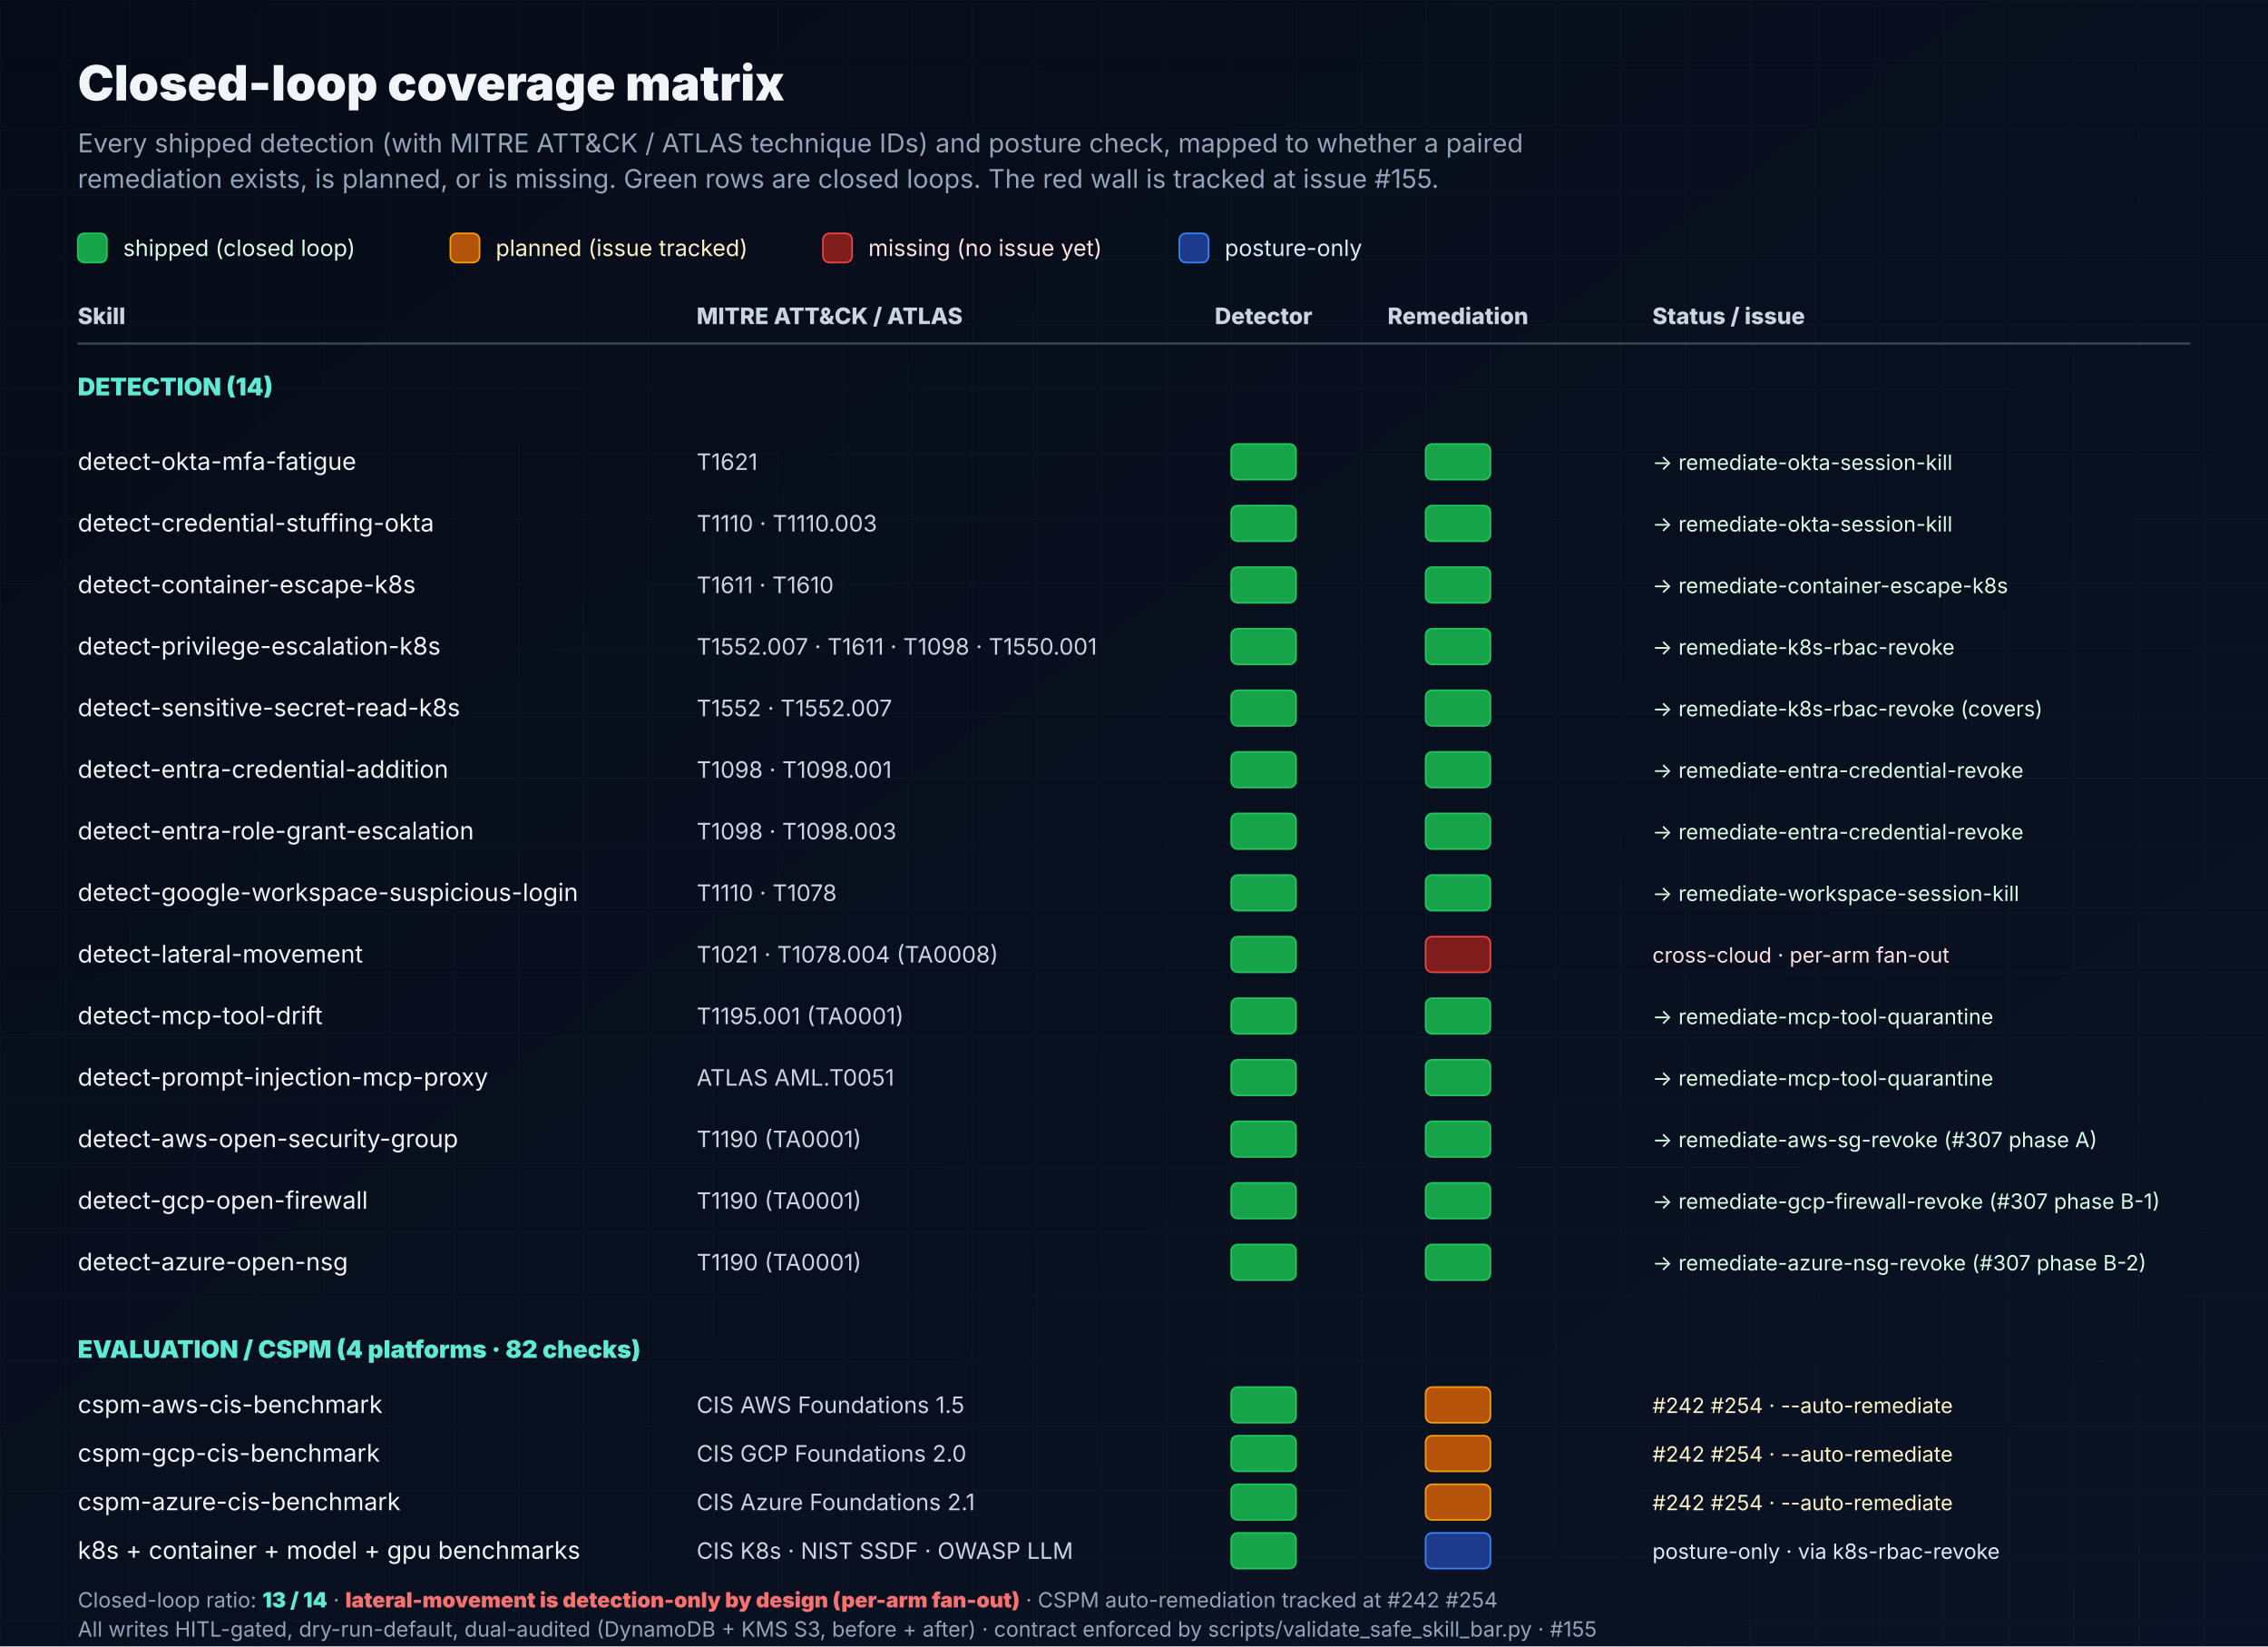
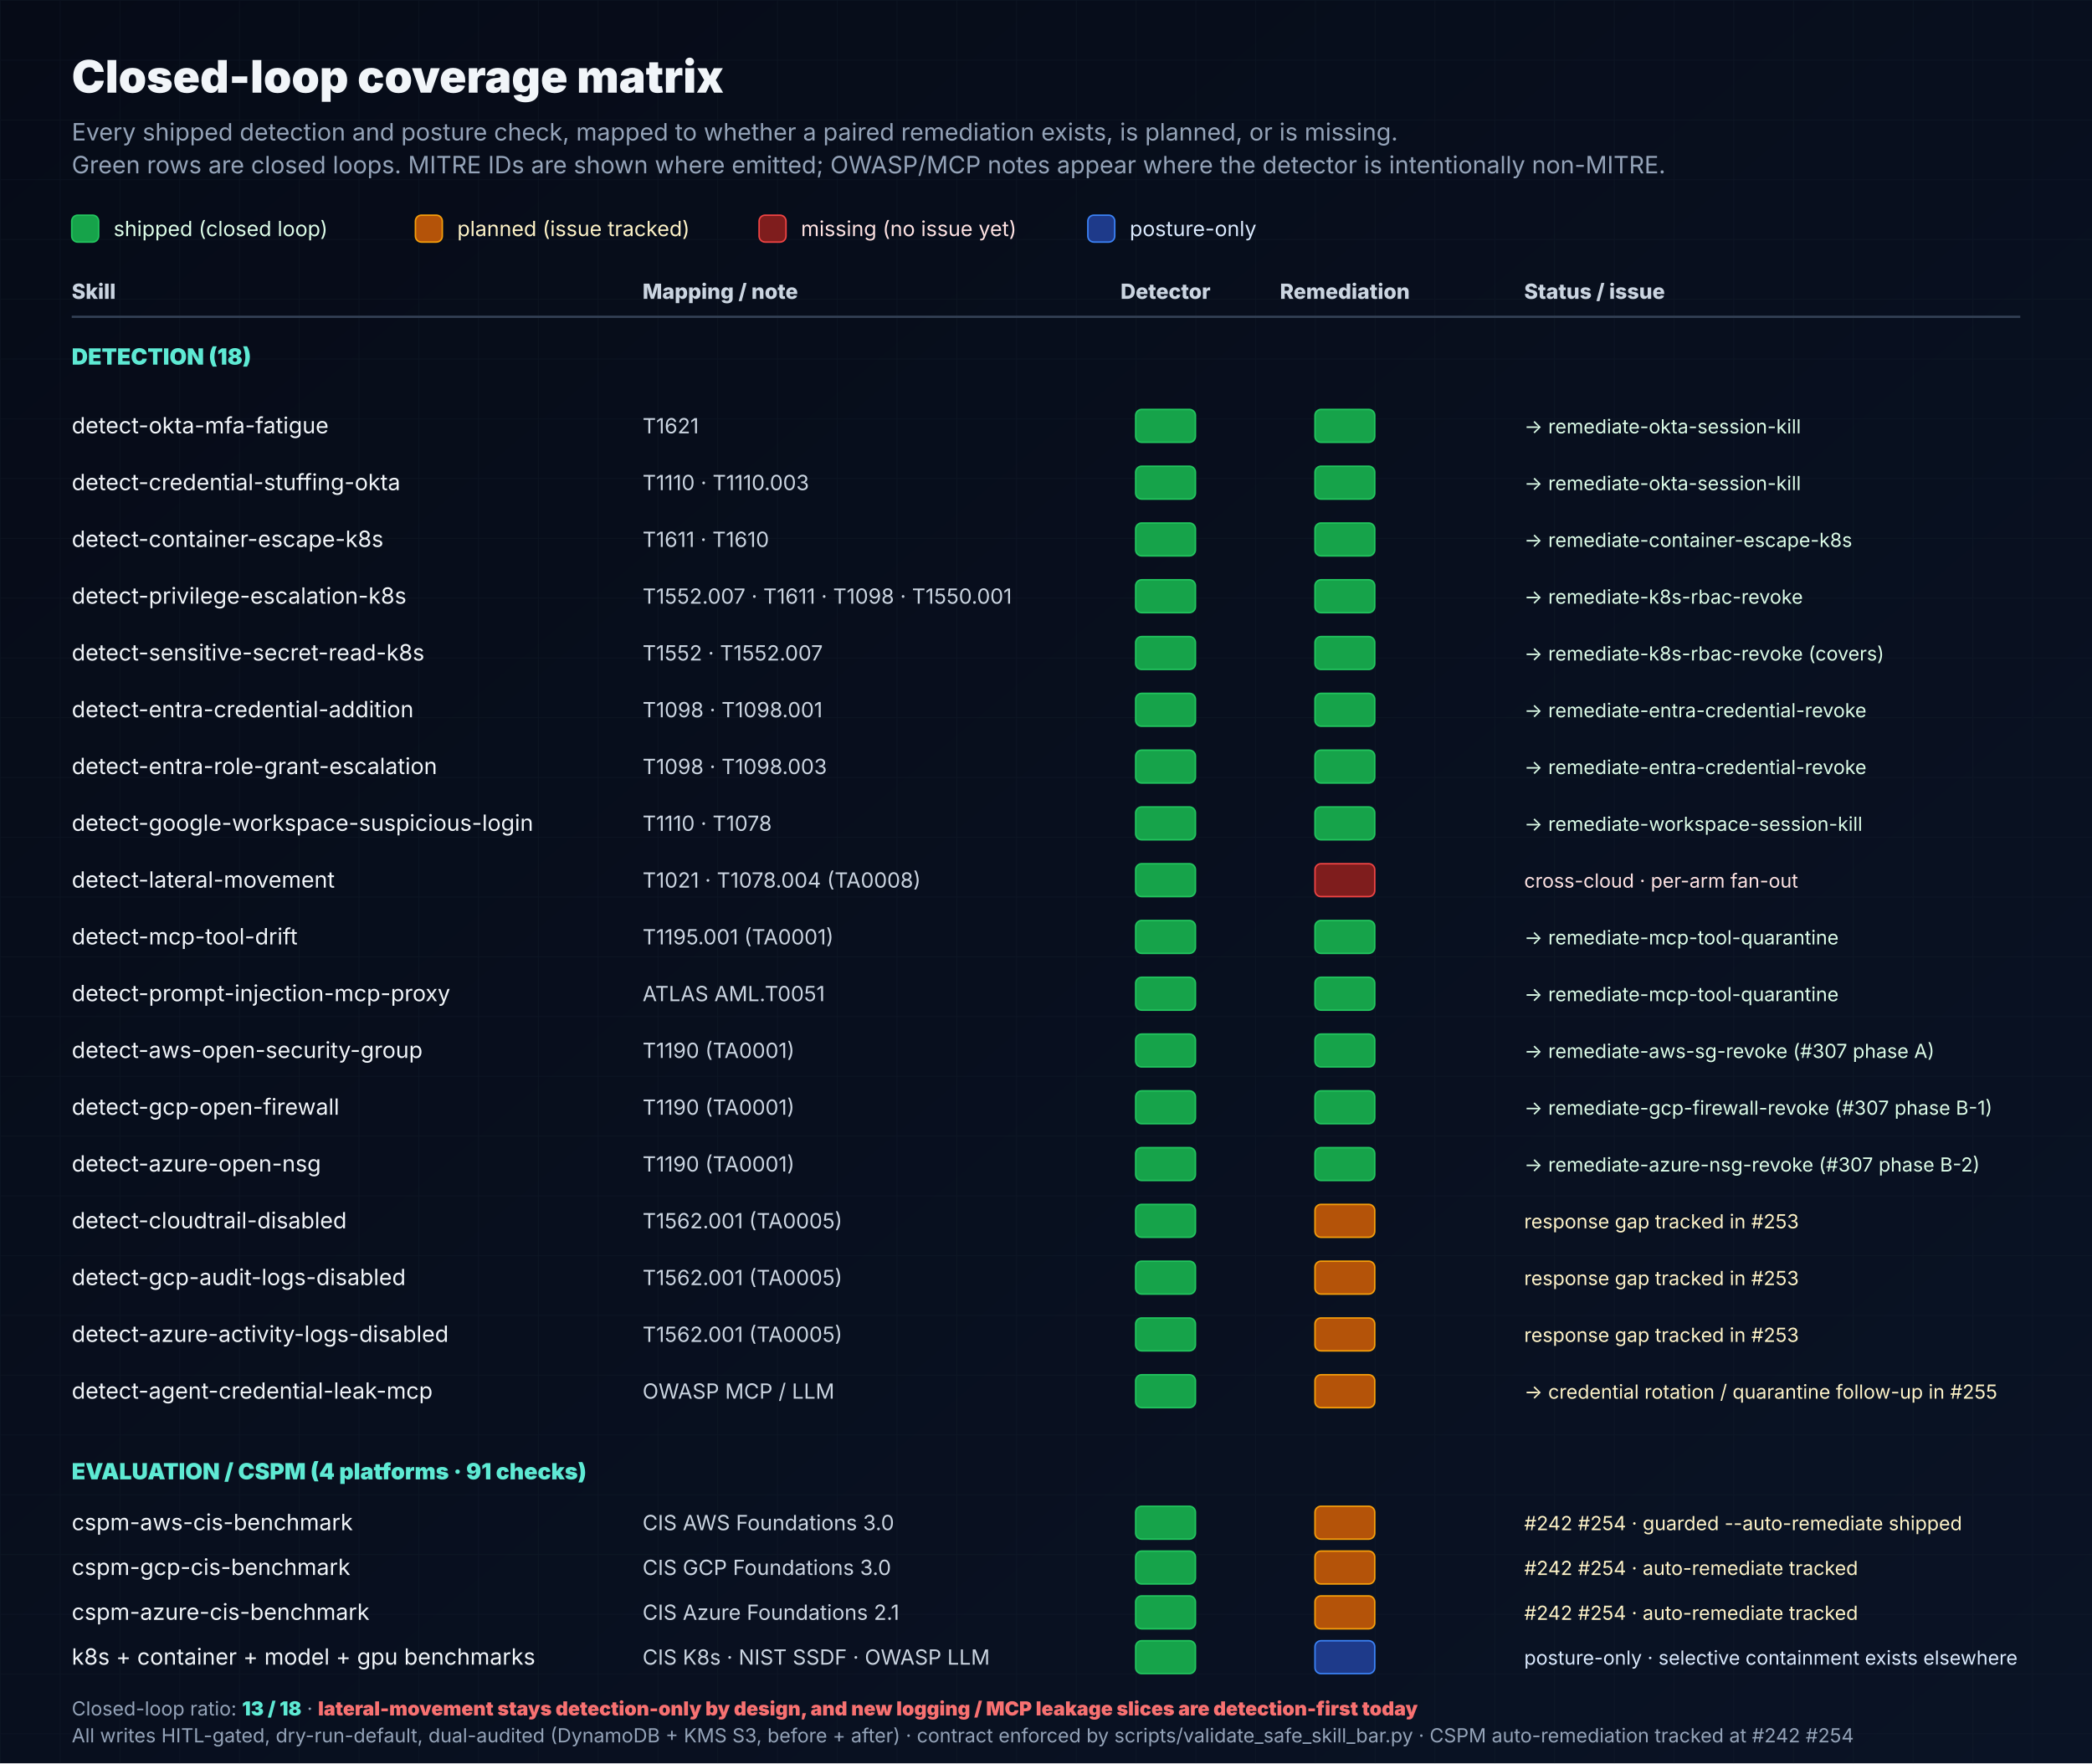
- <svg xmlns="http://www.w3.org/2000/svg" width="1400" height="1016" viewBox="0 0 1400 1016" role="img" aria-labelledby="cm-title cm-desc">
+ <svg xmlns="http://www.w3.org/2000/svg" width="1400" height="1180" viewBox="0 0 1400 1180" role="img" aria-labelledby="cm-title cm-desc">
  <defs>
    <linearGradient id="bg2" x1="0" y1="0" x2="1" y2="1">
      <stop offset="0%" stop-color="#060b17" />
      <stop offset="100%" stop-color="#0a1325" />
    </linearGradient>
    <pattern id="grid2" x="0" y="0" width="40" height="40" patternUnits="userSpaceOnUse">
      <path d="M40 0H0V40" fill="none" stroke="#1e293b" stroke-opacity="0.25" stroke-width="1" />
    </pattern>
  </defs>
-   <rect width="1400" height="1016" fill="url(#bg2)" />
-   <rect width="1400" height="1016" fill="url(#grid2)" />
+   <rect width="1400" height="1180" fill="url(#bg2)" />
+   <rect width="1400" height="1180" fill="url(#grid2)" />
  <text x="48" y="62" fill="#f1f5f9" font-family="Inter, system-ui, sans-serif" font-size="30" font-weight="900">Closed-loop coverage matrix</text>
-   <text x="48" y="94" fill="#94a3b8" font-family="Inter, system-ui, sans-serif" font-size="16">Every shipped detection (with MITRE ATT&amp;CK / ATLAS technique IDs) and posture check, mapped to whether a paired</text>
-   <text x="48" y="116" fill="#94a3b8" font-family="Inter, system-ui, sans-serif" font-size="16">remediation exists, is planned, or is missing. Green rows are closed loops. The red wall is tracked at issue #155.</text>
+   <text x="48" y="94" fill="#94a3b8" font-family="Inter, system-ui, sans-serif" font-size="16">Every shipped detection and posture check, mapped to whether a paired remediation exists, is planned, or is missing.</text>
+   <text x="48" y="116" fill="#94a3b8" font-family="Inter, system-ui, sans-serif" font-size="16">Green rows are closed loops. MITRE IDs are shown where emitted; OWASP/MCP notes appear where the detector is intentionally non-MITRE.</text>
  <g transform="translate(48,144)" font-family="Inter, system-ui, sans-serif" font-size="14">
    <g>
      <rect x="0" y="0" width="18" height="18" rx="4" fill="#16a34a" stroke="#22c55e" />
      <text x="28" y="14" fill="#dcfce7">shipped (closed loop)</text>
    </g>
    <g transform="translate(230,0)">
      <rect x="0" y="0" width="18" height="18" rx="4" fill="#b45309" stroke="#f59e0b" />
      <text x="28" y="14" fill="#fef3c7">planned (issue tracked)</text>
    </g>
    <g transform="translate(460,0)">
      <rect x="0" y="0" width="18" height="18" rx="4" fill="#7f1d1d" stroke="#ef4444" />
      <text x="28" y="14" fill="#fee2e2">missing (no issue yet)</text>
    </g>
    <g transform="translate(680,0)">
      <rect x="0" y="0" width="18" height="18" rx="4" fill="#1e3a8a" stroke="#3b82f6" />
      <text x="28" y="14" fill="#dbeafe">posture-only</text>
    </g>
  </g>
  <g font-family="Inter, system-ui, sans-serif" font-size="14" font-weight="800" fill="#cbd5e1">
    <text x="48" y="200">Skill</text>
-     <text x="430" y="200">MITRE ATT&amp;CK / ATLAS</text>
+     <text x="430" y="200">Mapping / note</text>
    <text x="780" y="200" text-anchor="middle">Detector</text>
    <text x="900" y="200" text-anchor="middle">Remediation</text>
    <text x="1020" y="200">Status / issue</text>
  </g>
  <line x1="48" y1="212" x2="1352" y2="212" stroke="#334155" stroke-width="1.5" />
-   <text x="48" y="244" fill="#5eead4" font-family="Inter, system-ui, sans-serif" font-size="15" font-weight="900">DETECTION (14)</text>
+   <text x="48" y="244" fill="#5eead4" font-family="Inter, system-ui, sans-serif" font-size="15" font-weight="900">DETECTION (18)</text>
  <g font-family="Inter, system-ui, sans-serif">
    <text x="48" y="290" fill="#f1f5f9" font-size="15">detect-okta-mfa-fatigue</text>
    <text x="430" y="290" fill="#cbd5e1" font-size="14">T1621</text>
    <rect x="760" y="274" width="40" height="22" rx="4" fill="#16a34a" stroke="#22c55e" />
    <rect x="880" y="274" width="40" height="22" rx="4" fill="#16a34a" stroke="#22c55e" />
    <text x="1020" y="290" fill="#dcfce7" font-size="13">→ remediate-okta-session-kill</text>
  </g>
  <g font-family="Inter, system-ui, sans-serif">
    <text x="48" y="328" fill="#f1f5f9" font-size="15">detect-credential-stuffing-okta</text>
    <text x="430" y="328" fill="#cbd5e1" font-size="14">T1110 · T1110.003</text>
    <rect x="760" y="312" width="40" height="22" rx="4" fill="#16a34a" stroke="#22c55e" />
    <rect x="880" y="312" width="40" height="22" rx="4" fill="#16a34a" stroke="#22c55e" />
    <text x="1020" y="328" fill="#dcfce7" font-size="13">→ remediate-okta-session-kill</text>
  </g>
  <g font-family="Inter, system-ui, sans-serif">
    <text x="48" y="366" fill="#f1f5f9" font-size="15">detect-container-escape-k8s</text>
    <text x="430" y="366" fill="#cbd5e1" font-size="14">T1611 · T1610</text>
    <rect x="760" y="350" width="40" height="22" rx="4" fill="#16a34a" stroke="#22c55e" />
    <rect x="880" y="350" width="40" height="22" rx="4" fill="#16a34a" stroke="#22c55e" />
    <text x="1020" y="366" fill="#dcfce7" font-size="13">→ remediate-container-escape-k8s</text>
  </g>
  <g font-family="Inter, system-ui, sans-serif">
    <text x="48" y="404" fill="#f1f5f9" font-size="15">detect-privilege-escalation-k8s</text>
    <text x="430" y="404" fill="#cbd5e1" font-size="14">T1552.007 · T1611 · T1098 · T1550.001</text>
    <rect x="760" y="388" width="40" height="22" rx="4" fill="#16a34a" stroke="#22c55e" />
    <rect x="880" y="388" width="40" height="22" rx="4" fill="#16a34a" stroke="#22c55e" />
    <text x="1020" y="404" fill="#dcfce7" font-size="13">→ remediate-k8s-rbac-revoke</text>
  </g>
  <g font-family="Inter, system-ui, sans-serif">
    <text x="48" y="442" fill="#f1f5f9" font-size="15">detect-sensitive-secret-read-k8s</text>
    <text x="430" y="442" fill="#cbd5e1" font-size="14">T1552 · T1552.007</text>
    <rect x="760" y="426" width="40" height="22" rx="4" fill="#16a34a" stroke="#22c55e" />
    <rect x="880" y="426" width="40" height="22" rx="4" fill="#16a34a" stroke="#22c55e" />
    <text x="1020" y="442" fill="#dcfce7" font-size="13">→ remediate-k8s-rbac-revoke (covers)</text>
  </g>
  <g font-family="Inter, system-ui, sans-serif">
    <text x="48" y="480" fill="#f1f5f9" font-size="15">detect-entra-credential-addition</text>
    <text x="430" y="480" fill="#cbd5e1" font-size="14">T1098 · T1098.001</text>
    <rect x="760" y="464" width="40" height="22" rx="4" fill="#16a34a" stroke="#22c55e" />
    <rect x="880" y="464" width="40" height="22" rx="4" fill="#16a34a" stroke="#22c55e" />
    <text x="1020" y="480" fill="#dcfce7" font-size="13">→ remediate-entra-credential-revoke</text>
  </g>
  <g font-family="Inter, system-ui, sans-serif">
    <text x="48" y="518" fill="#f1f5f9" font-size="15">detect-entra-role-grant-escalation</text>
    <text x="430" y="518" fill="#cbd5e1" font-size="14">T1098 · T1098.003</text>
    <rect x="760" y="502" width="40" height="22" rx="4" fill="#16a34a" stroke="#22c55e" />
    <rect x="880" y="502" width="40" height="22" rx="4" fill="#16a34a" stroke="#22c55e" />
    <text x="1020" y="518" fill="#dcfce7" font-size="13">→ remediate-entra-credential-revoke</text>
  </g>
  <g font-family="Inter, system-ui, sans-serif">
    <text x="48" y="556" fill="#f1f5f9" font-size="15">detect-google-workspace-suspicious-login</text>
    <text x="430" y="556" fill="#cbd5e1" font-size="14">T1110 · T1078</text>
    <rect x="760" y="540" width="40" height="22" rx="4" fill="#16a34a" stroke="#22c55e" />
    <rect x="880" y="540" width="40" height="22" rx="4" fill="#16a34a" stroke="#22c55e" />
    <text x="1020" y="556" fill="#dcfce7" font-size="13">→ remediate-workspace-session-kill</text>
  </g>
  <g font-family="Inter, system-ui, sans-serif">
    <text x="48" y="594" fill="#f1f5f9" font-size="15">detect-lateral-movement</text>
    <text x="430" y="594" fill="#cbd5e1" font-size="14">T1021 · T1078.004 (TA0008)</text>
    <rect x="760" y="578" width="40" height="22" rx="4" fill="#16a34a" stroke="#22c55e" />
    <rect x="880" y="578" width="40" height="22" rx="4" fill="#7f1d1d" stroke="#ef4444" />
    <text x="1020" y="594" fill="#fee2e2" font-size="13">cross-cloud · per-arm fan-out</text>
  </g>
  <g font-family="Inter, system-ui, sans-serif">
    <text x="48" y="632" fill="#f1f5f9" font-size="15">detect-mcp-tool-drift</text>
    <text x="430" y="632" fill="#cbd5e1" font-size="14">T1195.001 (TA0001)</text>
    <rect x="760" y="616" width="40" height="22" rx="4" fill="#16a34a" stroke="#22c55e" />
    <rect x="880" y="616" width="40" height="22" rx="4" fill="#16a34a" stroke="#22c55e" />
    <text x="1020" y="632" fill="#dcfce7" font-size="13">→ remediate-mcp-tool-quarantine</text>
  </g>
  <g font-family="Inter, system-ui, sans-serif">
    <text x="48" y="670" fill="#f1f5f9" font-size="15">detect-prompt-injection-mcp-proxy</text>
    <text x="430" y="670" fill="#cbd5e1" font-size="14">ATLAS AML.T0051</text>
    <rect x="760" y="654" width="40" height="22" rx="4" fill="#16a34a" stroke="#22c55e" />
    <rect x="880" y="654" width="40" height="22" rx="4" fill="#16a34a" stroke="#22c55e" />
    <text x="1020" y="670" fill="#dcfce7" font-size="13">→ remediate-mcp-tool-quarantine</text>
  </g>
  <g font-family="Inter, system-ui, sans-serif">
    <text x="48" y="708" fill="#f1f5f9" font-size="15">detect-aws-open-security-group</text>
    <text x="430" y="708" fill="#cbd5e1" font-size="14">T1190 (TA0001)</text>
    <rect x="760" y="692" width="40" height="22" rx="4" fill="#16a34a" stroke="#22c55e" />
    <rect x="880" y="692" width="40" height="22" rx="4" fill="#16a34a" stroke="#22c55e" />
    <text x="1020" y="708" fill="#dcfce7" font-size="13">→ remediate-aws-sg-revoke (#307 phase A)</text>
  </g>
  <g font-family="Inter, system-ui, sans-serif">
    <text x="48" y="746" fill="#f1f5f9" font-size="15">detect-gcp-open-firewall</text>
    <text x="430" y="746" fill="#cbd5e1" font-size="14">T1190 (TA0001)</text>
    <rect x="760" y="730" width="40" height="22" rx="4" fill="#16a34a" stroke="#22c55e" />
    <rect x="880" y="730" width="40" height="22" rx="4" fill="#16a34a" stroke="#22c55e" />
    <text x="1020" y="746" fill="#dcfce7" font-size="13">→ remediate-gcp-firewall-revoke (#307 phase B-1)</text>
  </g>
  <g font-family="Inter, system-ui, sans-serif">
    <text x="48" y="784" fill="#f1f5f9" font-size="15">detect-azure-open-nsg</text>
    <text x="430" y="784" fill="#cbd5e1" font-size="14">T1190 (TA0001)</text>
    <rect x="760" y="768" width="40" height="22" rx="4" fill="#16a34a" stroke="#22c55e" />
    <rect x="880" y="768" width="40" height="22" rx="4" fill="#16a34a" stroke="#22c55e" />
    <text x="1020" y="784" fill="#dcfce7" font-size="13">→ remediate-azure-nsg-revoke (#307 phase B-2)</text>
  </g>
-   <text x="48" y="838" fill="#5eead4" font-family="Inter, system-ui, sans-serif" font-size="15" font-weight="900">EVALUATION / CSPM (4 platforms · 82 checks)</text>
-   <g font-family="Inter, system-ui, sans-serif">
-     <text x="48" y="872" fill="#f1f5f9" font-size="15">cspm-aws-cis-benchmark</text>
-     <text x="430" y="872" fill="#cbd5e1" font-size="14">CIS AWS Foundations 1.5</text>
-     <rect x="760" y="856" width="40" height="22" rx="4" fill="#16a34a" stroke="#22c55e" />
-     <rect x="880" y="856" width="40" height="22" rx="4" fill="#b45309" stroke="#f59e0b" />
-     <text x="1020" y="872" fill="#fef3c7" font-size="13">#242 #254 · --auto-remediate</text>
-   </g>
-   <g font-family="Inter, system-ui, sans-serif">
-     <text x="48" y="902" fill="#f1f5f9" font-size="15">cspm-gcp-cis-benchmark</text>
-     <text x="430" y="902" fill="#cbd5e1" font-size="14">CIS GCP Foundations 2.0</text>
-     <rect x="760" y="886" width="40" height="22" rx="4" fill="#16a34a" stroke="#22c55e" />
-     <rect x="880" y="886" width="40" height="22" rx="4" fill="#b45309" stroke="#f59e0b" />
-     <text x="1020" y="902" fill="#fef3c7" font-size="13">#242 #254 · --auto-remediate</text>
-   </g>
-   <g font-family="Inter, system-ui, sans-serif">
-     <text x="48" y="932" fill="#f1f5f9" font-size="15">cspm-azure-cis-benchmark</text>
-     <text x="430" y="932" fill="#cbd5e1" font-size="14">CIS Azure Foundations 2.1</text>
-     <rect x="760" y="916" width="40" height="22" rx="4" fill="#16a34a" stroke="#22c55e" />
-     <rect x="880" y="916" width="40" height="22" rx="4" fill="#b45309" stroke="#f59e0b" />
-     <text x="1020" y="932" fill="#fef3c7" font-size="13">#242 #254 · --auto-remediate</text>
-   </g>
-   <g font-family="Inter, system-ui, sans-serif">
-     <text x="48" y="962" fill="#f1f5f9" font-size="15">k8s + container + model + gpu benchmarks</text>
-     <text x="430" y="962" fill="#cbd5e1" font-size="14">CIS K8s · NIST SSDF · OWASP LLM</text>
-     <rect x="760" y="946" width="40" height="22" rx="4" fill="#16a34a" stroke="#22c55e" />
-     <rect x="880" y="946" width="40" height="22" rx="4" fill="#1e3a8a" stroke="#3b82f6" />
-     <text x="1020" y="962" fill="#dbeafe" font-size="13">posture-only · via k8s-rbac-revoke</text>
-   </g>
-   <g font-family="Inter, system-ui, sans-serif">
-     <text x="48" y="992" fill="#94a3b8" font-size="13">Closed-loop ratio: <tspan fill="#5eead4" font-weight="900">13 / 14</tspan> · <tspan fill="#f87171" font-weight="900">lateral-movement is detection-only by design (per-arm fan-out)</tspan> · CSPM auto-remediation tracked at #242 #254</text>
-     <text x="48" y="1010" fill="#94a3b8" font-size="13">All writes HITL-gated, dry-run-default, dual-audited (DynamoDB + KMS S3, before + after) · contract enforced by scripts/validate_safe_skill_bar.py · #155</text>
+   <g font-family="Inter, system-ui, sans-serif">
+     <text x="48" y="822" fill="#f1f5f9" font-size="15">detect-cloudtrail-disabled</text>
+     <text x="430" y="822" fill="#cbd5e1" font-size="14">T1562.001 (TA0005)</text>
+     <rect x="760" y="806" width="40" height="22" rx="4" fill="#16a34a" stroke="#22c55e" />
+     <rect x="880" y="806" width="40" height="22" rx="4" fill="#b45309" stroke="#f59e0b" />
+     <text x="1020" y="822" fill="#fef3c7" font-size="13">response gap tracked in #253</text>
+   </g>
+   <g font-family="Inter, system-ui, sans-serif">
+     <text x="48" y="860" fill="#f1f5f9" font-size="15">detect-gcp-audit-logs-disabled</text>
+     <text x="430" y="860" fill="#cbd5e1" font-size="14">T1562.001 (TA0005)</text>
+     <rect x="760" y="844" width="40" height="22" rx="4" fill="#16a34a" stroke="#22c55e" />
+     <rect x="880" y="844" width="40" height="22" rx="4" fill="#b45309" stroke="#f59e0b" />
+     <text x="1020" y="860" fill="#fef3c7" font-size="13">response gap tracked in #253</text>
+   </g>
+   <g font-family="Inter, system-ui, sans-serif">
+     <text x="48" y="898" fill="#f1f5f9" font-size="15">detect-azure-activity-logs-disabled</text>
+     <text x="430" y="898" fill="#cbd5e1" font-size="14">T1562.001 (TA0005)</text>
+     <rect x="760" y="882" width="40" height="22" rx="4" fill="#16a34a" stroke="#22c55e" />
+     <rect x="880" y="882" width="40" height="22" rx="4" fill="#b45309" stroke="#f59e0b" />
+     <text x="1020" y="898" fill="#fef3c7" font-size="13">response gap tracked in #253</text>
+   </g>
+   <g font-family="Inter, system-ui, sans-serif">
+     <text x="48" y="936" fill="#f1f5f9" font-size="15">detect-agent-credential-leak-mcp</text>
+     <text x="430" y="936" fill="#cbd5e1" font-size="14">OWASP MCP / LLM</text>
+     <rect x="760" y="920" width="40" height="22" rx="4" fill="#16a34a" stroke="#22c55e" />
+     <rect x="880" y="920" width="40" height="22" rx="4" fill="#b45309" stroke="#f59e0b" />
+     <text x="1020" y="936" fill="#fef3c7" font-size="13">→ credential rotation / quarantine follow-up in #255</text>
+   </g>
+   <text x="48" y="990" fill="#5eead4" font-family="Inter, system-ui, sans-serif" font-size="15" font-weight="900">EVALUATION / CSPM (4 platforms · 91 checks)</text>
+   <g font-family="Inter, system-ui, sans-serif">
+     <text x="48" y="1024" fill="#f1f5f9" font-size="15">cspm-aws-cis-benchmark</text>
+     <text x="430" y="1024" fill="#cbd5e1" font-size="14">CIS AWS Foundations 3.0</text>
+     <rect x="760" y="1008" width="40" height="22" rx="4" fill="#16a34a" stroke="#22c55e" />
+     <rect x="880" y="1008" width="40" height="22" rx="4" fill="#b45309" stroke="#f59e0b" />
+     <text x="1020" y="1024" fill="#fef3c7" font-size="13">#242 #254 · guarded --auto-remediate shipped</text>
+   </g>
+   <g font-family="Inter, system-ui, sans-serif">
+     <text x="48" y="1054" fill="#f1f5f9" font-size="15">cspm-gcp-cis-benchmark</text>
+     <text x="430" y="1054" fill="#cbd5e1" font-size="14">CIS GCP Foundations 3.0</text>
+     <rect x="760" y="1038" width="40" height="22" rx="4" fill="#16a34a" stroke="#22c55e" />
+     <rect x="880" y="1038" width="40" height="22" rx="4" fill="#b45309" stroke="#f59e0b" />
+     <text x="1020" y="1054" fill="#fef3c7" font-size="13">#242 #254 · auto-remediate tracked</text>
+   </g>
+   <g font-family="Inter, system-ui, sans-serif">
+     <text x="48" y="1084" fill="#f1f5f9" font-size="15">cspm-azure-cis-benchmark</text>
+     <text x="430" y="1084" fill="#cbd5e1" font-size="14">CIS Azure Foundations 2.1</text>
+     <rect x="760" y="1068" width="40" height="22" rx="4" fill="#16a34a" stroke="#22c55e" />
+     <rect x="880" y="1068" width="40" height="22" rx="4" fill="#b45309" stroke="#f59e0b" />
+     <text x="1020" y="1084" fill="#fef3c7" font-size="13">#242 #254 · auto-remediate tracked</text>
+   </g>
+   <g font-family="Inter, system-ui, sans-serif">
+     <text x="48" y="1114" fill="#f1f5f9" font-size="15">k8s + container + model + gpu benchmarks</text>
+     <text x="430" y="1114" fill="#cbd5e1" font-size="14">CIS K8s · NIST SSDF · OWASP LLM</text>
+     <rect x="760" y="1098" width="40" height="22" rx="4" fill="#16a34a" stroke="#22c55e" />
+     <rect x="880" y="1098" width="40" height="22" rx="4" fill="#1e3a8a" stroke="#3b82f6" />
+     <text x="1020" y="1114" fill="#dbeafe" font-size="13">posture-only · selective containment exists elsewhere</text>
+   </g>
+   <g font-family="Inter, system-ui, sans-serif">
+     <text x="48" y="1148" fill="#94a3b8" font-size="13">Closed-loop ratio: <tspan fill="#5eead4" font-weight="900">13 / 18</tspan> · <tspan fill="#f87171" font-weight="900">lateral-movement stays detection-only by design, and new logging / MCP leakage slices are detection-first today</tspan>
+     </text>
+     <text x="48" y="1166" fill="#94a3b8" font-size="13">All writes HITL-gated, dry-run-default, dual-audited (DynamoDB + KMS S3, before + after) · contract enforced by scripts/validate_safe_skill_bar.py · CSPM auto-remediation tracked at #242 #254</text>
  </g>
</svg>
